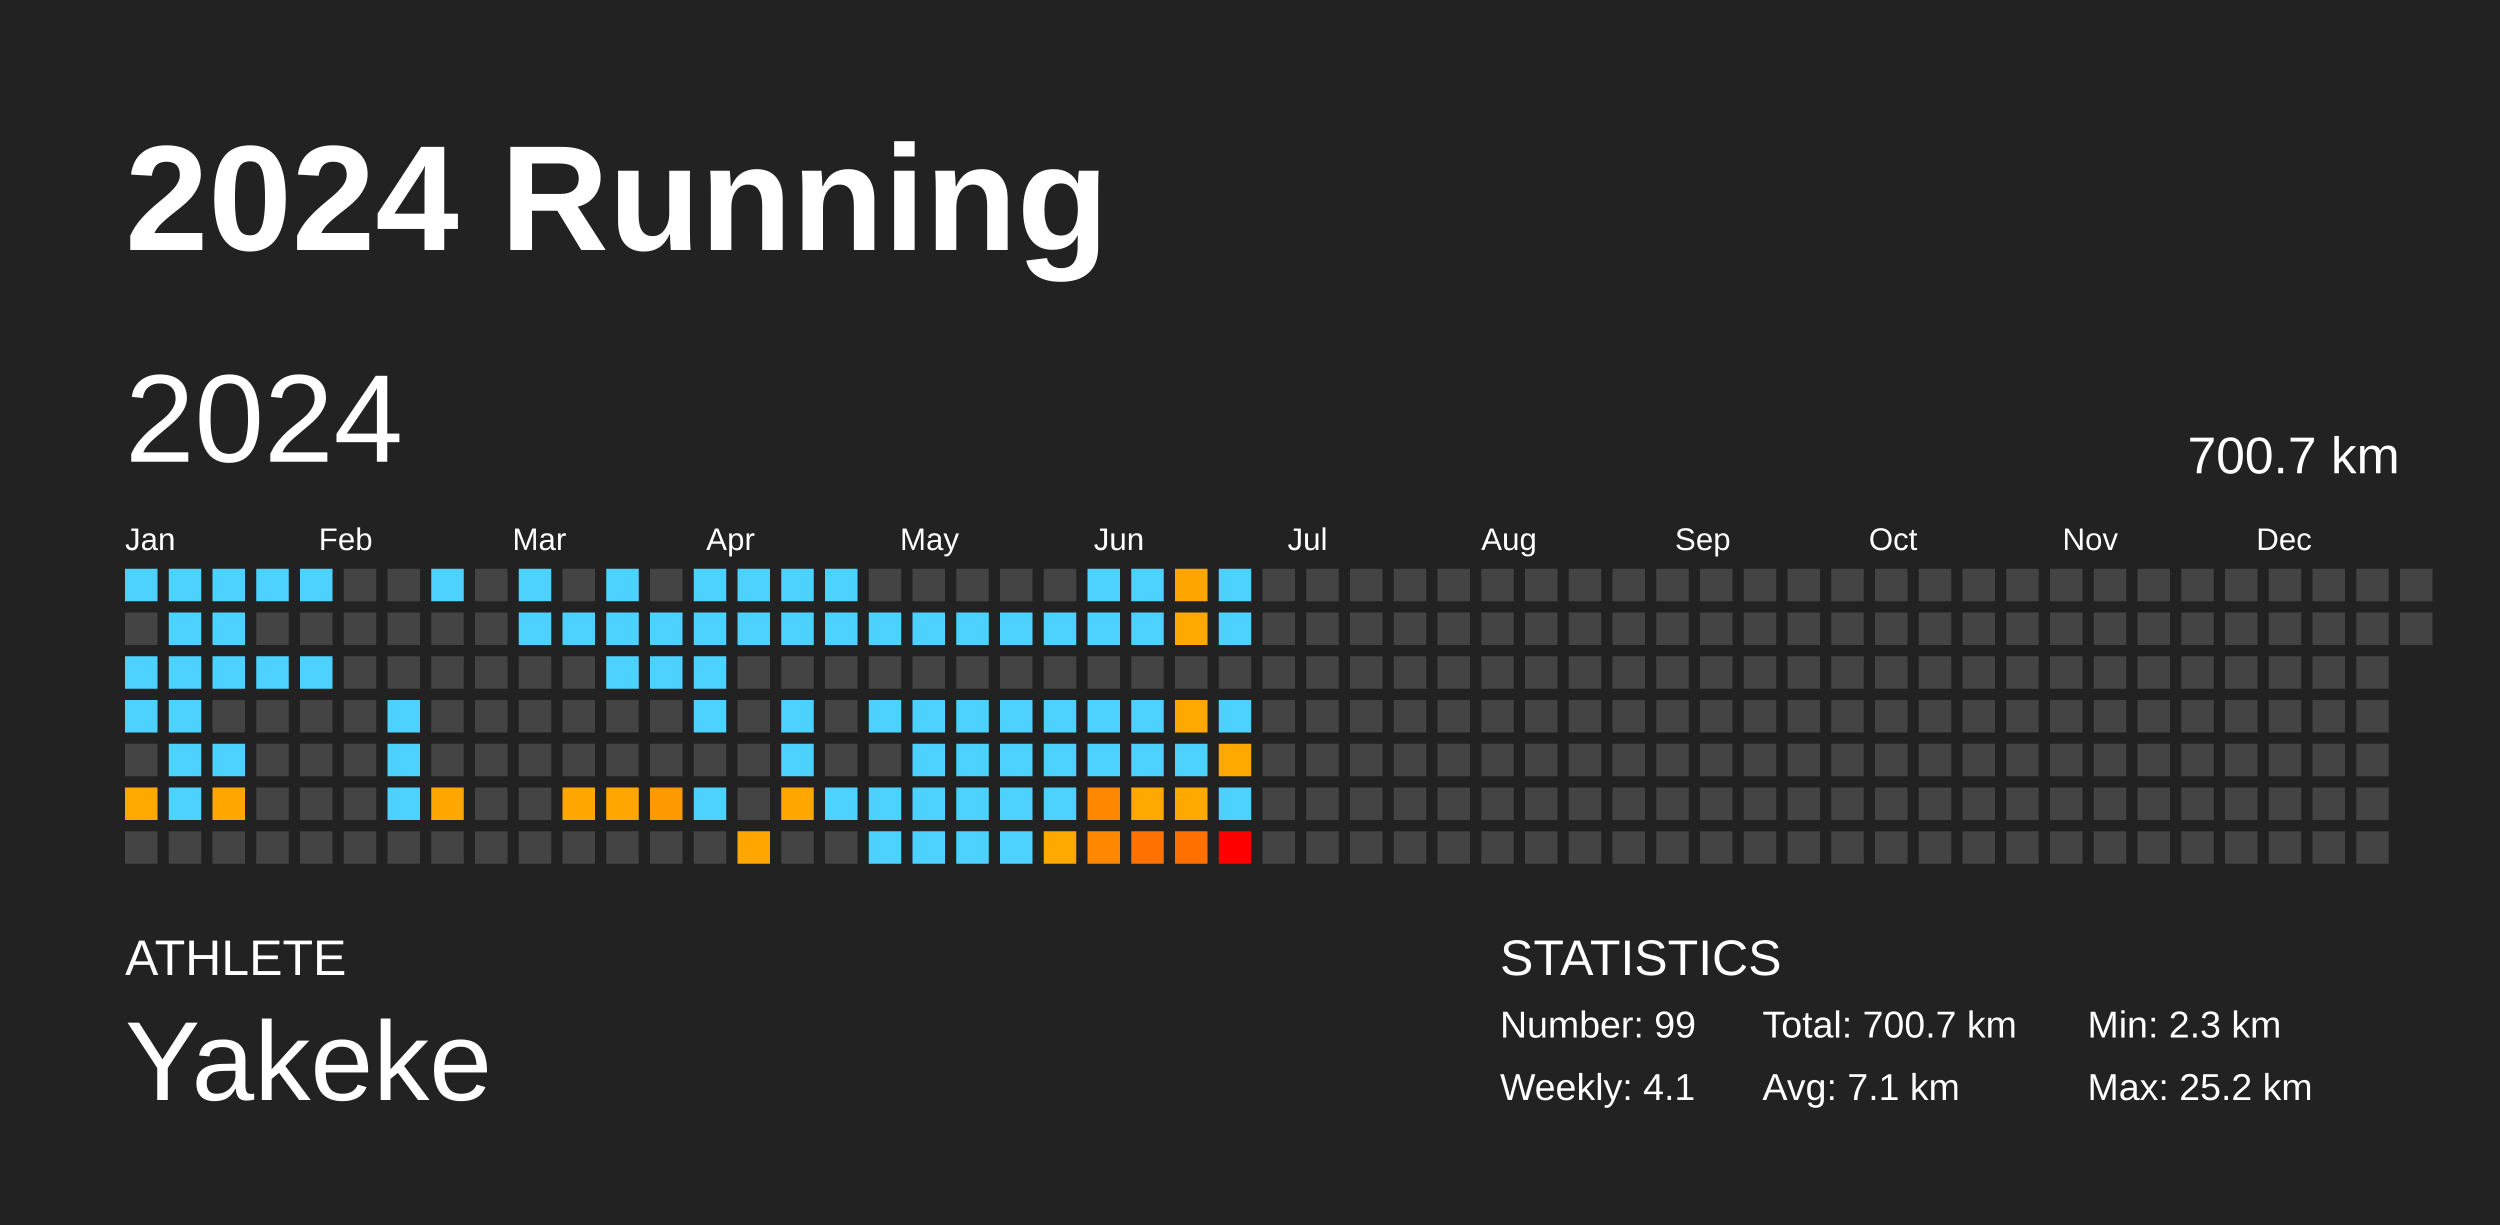
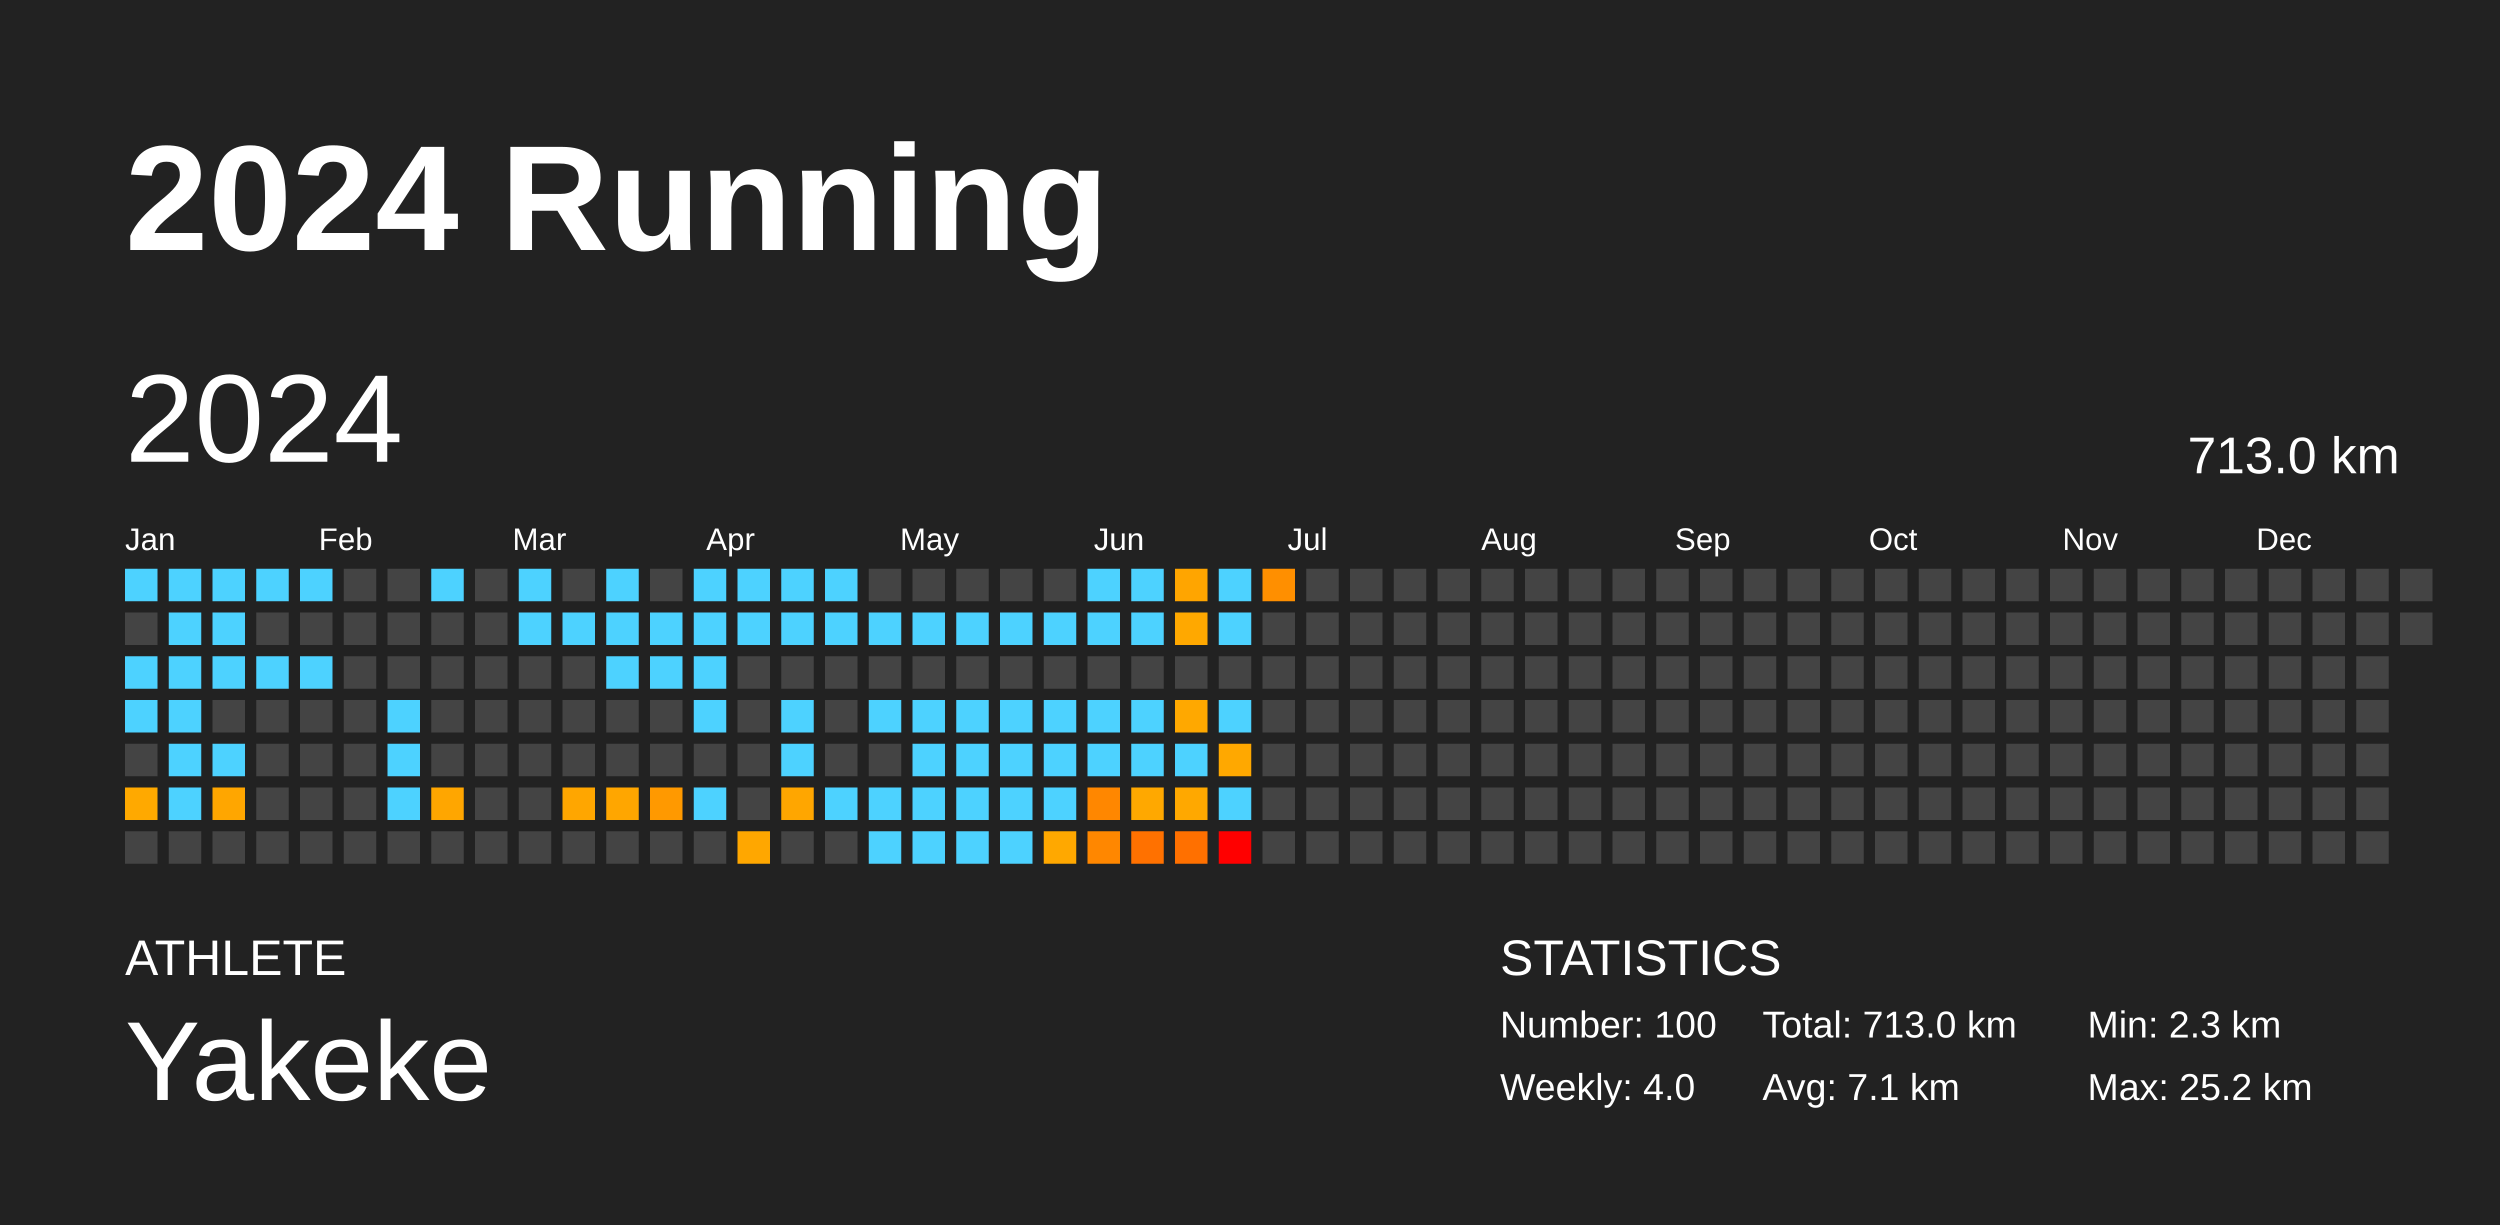
<svg xmlns="http://www.w3.org/2000/svg" baseProfile="full" height="98mm" version="1.1" viewBox="0,0,200,98" width="200mm">
  <defs />
  <rect fill="#222222" height="98" width="200" x="0" y="0" />
  <text fill="#FFFFFF" style="font-size:12px; font-family:Arial; font-weight:bold;" x="10" y="20">2024 Running</text>
  <text fill="#FFFFFF" style="font-size:4px; font-family:Arial" x="10" y="78">ATHLETE</text>
  <text fill="#FFFFFF" style="font-size:9px; font-family:Arial" x="10" y="88">Yakeke</text>
  <text fill="#FFFFFF" style="font-size:4px; font-family:Arial" x="120" y="78">STATISTICS</text>
-   <text fill="#FFFFFF" style="font-size:3px; font-family:Arial" x="120" y="83">Number: 99</text>
-   <text fill="#FFFFFF" style="font-size:3px; font-family:Arial" x="120" y="88">Weekly: 4.1</text>
-   <text fill="#FFFFFF" style="font-size:3px; font-family:Arial" x="141" y="83">Total: 700.7 km</text>
+   <text fill="#FFFFFF" style="font-size:3px; font-family:Arial" x="120" y="83">Number: 100</text>
+   <text fill="#FFFFFF" style="font-size:3px; font-family:Arial" x="120" y="88">Weekly: 4.0</text>
+   <text fill="#FFFFFF" style="font-size:3px; font-family:Arial" x="141" y="83">Total: 713.0 km</text>
  <text fill="#FFFFFF" style="font-size:3px; font-family:Arial" x="141" y="88">Avg: 7.1 km</text>
  <text fill="#FFFFFF" style="font-size:3px; font-family:Arial" x="167" y="83">Min: 2.3 km</text>
  <text fill="#FFFFFF" style="font-size:3px; font-family:Arial" x="167" y="88">Max: 25.2 km</text>
  <text dominant-baseline="hanging" fill="#FFFFFF" style="font-size:10.0px; font-family:Arial;" x="10" y="30">2024</text>
-   <text dominant-baseline="hanging" fill="#FFFFFF" style="font-size:4.125px; font-family:Arial;" x="175" y="35">700.7 km</text>
+   <text dominant-baseline="hanging" fill="#FFFFFF" style="font-size:4.125px; font-family:Arial;" x="175" y="35">713.0 km</text>
  <text fill="#FFFFFF" style="font-size:2.5px; font-family:Arial" x="10.0" y="44">Jan</text>
  <text fill="#FFFFFF" style="font-size:2.5px; font-family:Arial" x="25.5" y="44">Feb</text>
  <text fill="#FFFFFF" style="font-size:2.5px; font-family:Arial" x="41.0" y="44">Mar</text>
  <text fill="#FFFFFF" style="font-size:2.5px; font-family:Arial" x="56.5" y="44">Apr</text>
  <text fill="#FFFFFF" style="font-size:2.5px; font-family:Arial" x="72.0" y="44">May</text>
  <text fill="#FFFFFF" style="font-size:2.5px; font-family:Arial" x="87.5" y="44">Jun</text>
  <text fill="#FFFFFF" style="font-size:2.5px; font-family:Arial" x="103.0" y="44">Jul</text>
  <text fill="#FFFFFF" style="font-size:2.5px; font-family:Arial" x="118.5" y="44">Aug</text>
  <text fill="#FFFFFF" style="font-size:2.5px; font-family:Arial" x="134.0" y="44">Sep</text>
  <text fill="#FFFFFF" style="font-size:2.5px; font-family:Arial" x="149.5" y="44">Oct</text>
  <text fill="#FFFFFF" style="font-size:2.5px; font-family:Arial" x="165.0" y="44">Nov</text>
  <text fill="#FFFFFF" style="font-size:2.5px; font-family:Arial" x="180.5" y="44">Dec</text>
  <rect fill="#4dd2ff" height="2.6" width="2.6" x="10.0" y="45.5" />
  <rect fill="#444444" height="2.6" width="2.6" x="10.0" y="49.0" />
  <rect fill="#4dd2ff" height="2.6" width="2.6" x="10.0" y="52.5" />
  <rect fill="#4dd2ff" height="2.6" width="2.6" x="10.0" y="56.0" />
  <rect fill="#444444" height="2.6" width="2.6" x="10.0" y="59.5" />
  <rect fill="#ffa900" height="2.6" width="2.6" x="10.0" y="63.0" />
  <rect fill="#444444" height="2.6" width="2.6" x="10.0" y="66.5" />
  <rect fill="#4dd2ff" height="2.6" width="2.6" x="13.5" y="45.5" />
  <rect fill="#4dd2ff" height="2.6" width="2.6" x="13.5" y="49.0" />
  <rect fill="#4dd2ff" height="2.6" width="2.6" x="13.5" y="52.5" />
  <rect fill="#4dd2ff" height="2.6" width="2.6" x="13.5" y="56.0" />
  <rect fill="#4dd2ff" height="2.6" width="2.6" x="13.5" y="59.5" />
  <rect fill="#4dd2ff" height="2.6" width="2.6" x="13.5" y="63.0" />
  <rect fill="#444444" height="2.6" width="2.6" x="13.5" y="66.5" />
  <rect fill="#4dd2ff" height="2.6" width="2.6" x="17.0" y="45.5" />
  <rect fill="#4dd2ff" height="2.6" width="2.6" x="17.0" y="49.0" />
  <rect fill="#4dd2ff" height="2.6" width="2.6" x="17.0" y="52.5" />
  <rect fill="#444444" height="2.6" width="2.6" x="17.0" y="56.0" />
  <rect fill="#4dd2ff" height="2.6" width="2.6" x="17.0" y="59.5" />
  <rect fill="#ffa600" height="2.6" width="2.6" x="17.0" y="63.0" />
  <rect fill="#444444" height="2.6" width="2.6" x="17.0" y="66.5" />
  <rect fill="#4dd2ff" height="2.6" width="2.6" x="20.5" y="45.5" />
  <rect fill="#444444" height="2.6" width="2.6" x="20.5" y="49.0" />
  <rect fill="#4dd2ff" height="2.6" width="2.6" x="20.5" y="52.5" />
  <rect fill="#444444" height="2.6" width="2.6" x="20.5" y="56.0" />
  <rect fill="#444444" height="2.6" width="2.6" x="20.5" y="59.5" />
  <rect fill="#444444" height="2.6" width="2.6" x="20.5" y="63.0" />
  <rect fill="#444444" height="2.6" width="2.6" x="20.5" y="66.5" />
  <rect fill="#4dd2ff" height="2.6" width="2.6" x="24.0" y="45.5" />
  <rect fill="#444444" height="2.6" width="2.6" x="24.0" y="49.0" />
  <rect fill="#4dd2ff" height="2.6" width="2.6" x="24.0" y="52.5" />
  <rect fill="#444444" height="2.6" width="2.6" x="24.0" y="56.0" />
  <rect fill="#444444" height="2.6" width="2.6" x="24.0" y="59.5" />
  <rect fill="#444444" height="2.6" width="2.6" x="24.0" y="63.0" />
  <rect fill="#444444" height="2.6" width="2.6" x="24.0" y="66.5" />
  <rect fill="#444444" height="2.6" width="2.6" x="27.5" y="45.5" />
  <rect fill="#444444" height="2.6" width="2.6" x="27.5" y="49.0" />
  <rect fill="#444444" height="2.6" width="2.6" x="27.5" y="52.5" />
  <rect fill="#444444" height="2.6" width="2.6" x="27.5" y="56.0" />
  <rect fill="#444444" height="2.6" width="2.6" x="27.5" y="59.5" />
  <rect fill="#444444" height="2.6" width="2.6" x="27.5" y="63.0" />
  <rect fill="#444444" height="2.6" width="2.6" x="27.5" y="66.5" />
  <rect fill="#444444" height="2.6" width="2.6" x="31.0" y="45.5" />
  <rect fill="#444444" height="2.6" width="2.6" x="31.0" y="49.0" />
  <rect fill="#444444" height="2.6" width="2.6" x="31.0" y="52.5" />
  <rect fill="#4dd2ff" height="2.6" width="2.6" x="31.0" y="56.0" />
  <rect fill="#4dd2ff" height="2.6" width="2.6" x="31.0" y="59.5" />
  <rect fill="#4dd2ff" height="2.6" width="2.6" x="31.0" y="63.0" />
  <rect fill="#444444" height="2.6" width="2.6" x="31.0" y="66.5" />
  <rect fill="#4dd2ff" height="2.6" width="2.6" x="34.5" y="45.5" />
  <rect fill="#444444" height="2.6" width="2.6" x="34.5" y="49.0" />
  <rect fill="#444444" height="2.6" width="2.6" x="34.5" y="52.5" />
  <rect fill="#444444" height="2.6" width="2.6" x="34.5" y="56.0" />
  <rect fill="#444444" height="2.6" width="2.6" x="34.5" y="59.5" />
  <rect fill="#ffa600" height="2.6" width="2.6" x="34.5" y="63.0" />
  <rect fill="#444444" height="2.6" width="2.6" x="34.5" y="66.5" />
  <rect fill="#444444" height="2.6" width="2.6" x="38.0" y="45.5" />
  <rect fill="#444444" height="2.6" width="2.6" x="38.0" y="49.0" />
  <rect fill="#444444" height="2.6" width="2.6" x="38.0" y="52.5" />
  <rect fill="#444444" height="2.6" width="2.6" x="38.0" y="56.0" />
  <rect fill="#444444" height="2.6" width="2.6" x="38.0" y="59.5" />
  <rect fill="#444444" height="2.6" width="2.6" x="38.0" y="63.0" />
  <rect fill="#444444" height="2.6" width="2.6" x="38.0" y="66.5" />
  <rect fill="#4dd2ff" height="2.6" width="2.6" x="41.5" y="45.5" />
  <rect fill="#4dd2ff" height="2.6" width="2.6" x="41.5" y="49.0" />
  <rect fill="#444444" height="2.6" width="2.6" x="41.5" y="52.5" />
  <rect fill="#444444" height="2.6" width="2.6" x="41.5" y="56.0" />
  <rect fill="#444444" height="2.6" width="2.6" x="41.5" y="59.5" />
  <rect fill="#444444" height="2.6" width="2.6" x="41.5" y="63.0" />
  <rect fill="#444444" height="2.6" width="2.6" x="41.5" y="66.5" />
  <rect fill="#444444" height="2.6" width="2.6" x="45.0" y="45.5" />
  <rect fill="#4dd2ff" height="2.6" width="2.6" x="45.0" y="49.0" />
  <rect fill="#444444" height="2.6" width="2.6" x="45.0" y="52.5" />
  <rect fill="#444444" height="2.6" width="2.6" x="45.0" y="56.0" />
  <rect fill="#444444" height="2.6" width="2.6" x="45.0" y="59.5" />
  <rect fill="#ffa600" height="2.6" width="2.6" x="45.0" y="63.0" />
  <rect fill="#444444" height="2.6" width="2.6" x="45.0" y="66.5" />
  <rect fill="#4dd2ff" height="2.6" width="2.6" x="48.5" y="45.5" />
  <rect fill="#4dd2ff" height="2.6" width="2.6" x="48.5" y="49.0" />
  <rect fill="#4dd2ff" height="2.6" width="2.6" x="48.5" y="52.5" />
  <rect fill="#444444" height="2.6" width="2.6" x="48.5" y="56.0" />
  <rect fill="#444444" height="2.6" width="2.6" x="48.5" y="59.5" />
  <rect fill="#ffa600" height="2.6" width="2.6" x="48.5" y="63.0" />
  <rect fill="#444444" height="2.6" width="2.6" x="48.5" y="66.5" />
  <rect fill="#444444" height="2.6" width="2.6" x="52.0" y="45.5" />
  <rect fill="#4dd2ff" height="2.6" width="2.6" x="52.0" y="49.0" />
  <rect fill="#4dd2ff" height="2.6" width="2.6" x="52.0" y="52.5" />
  <rect fill="#444444" height="2.6" width="2.6" x="52.0" y="56.0" />
  <rect fill="#444444" height="2.6" width="2.6" x="52.0" y="59.5" />
  <rect fill="#ff9900" height="2.6" width="2.6" x="52.0" y="63.0" />
  <rect fill="#444444" height="2.6" width="2.6" x="52.0" y="66.5" />
  <rect fill="#4dd2ff" height="2.6" width="2.6" x="55.5" y="45.5" />
  <rect fill="#4dd2ff" height="2.6" width="2.6" x="55.5" y="49.0" />
  <rect fill="#4dd2ff" height="2.6" width="2.6" x="55.5" y="52.5" />
  <rect fill="#4dd2ff" height="2.6" width="2.6" x="55.5" y="56.0" />
  <rect fill="#444444" height="2.6" width="2.6" x="55.5" y="59.5" />
  <rect fill="#4dd2ff" height="2.6" width="2.6" x="55.5" y="63.0" />
  <rect fill="#444444" height="2.6" width="2.6" x="55.5" y="66.5" />
  <rect fill="#4dd2ff" height="2.6" width="2.6" x="59.0" y="45.5" />
  <rect fill="#4dd2ff" height="2.6" width="2.6" x="59.0" y="49.0" />
  <rect fill="#444444" height="2.6" width="2.6" x="59.0" y="52.5" />
  <rect fill="#444444" height="2.6" width="2.6" x="59.0" y="56.0" />
  <rect fill="#444444" height="2.6" width="2.6" x="59.0" y="59.5" />
  <rect fill="#444444" height="2.6" width="2.6" x="59.0" y="63.0" />
  <rect fill="#ffa700" height="2.6" width="2.6" x="59.0" y="66.5" />
  <rect fill="#4dd2ff" height="2.6" width="2.6" x="62.5" y="45.5" />
  <rect fill="#4dd2ff" height="2.6" width="2.6" x="62.5" y="49.0" />
  <rect fill="#444444" height="2.6" width="2.6" x="62.5" y="52.5" />
  <rect fill="#4dd2ff" height="2.6" width="2.6" x="62.5" y="56.0" />
  <rect fill="#4dd2ff" height="2.6" width="2.6" x="62.5" y="59.5" />
  <rect fill="#ffa600" height="2.6" width="2.6" x="62.5" y="63.0" />
  <rect fill="#444444" height="2.6" width="2.6" x="62.5" y="66.5" />
  <rect fill="#4dd2ff" height="2.6" width="2.6" x="66.0" y="45.5" />
  <rect fill="#4dd2ff" height="2.6" width="2.6" x="66.0" y="49.0" />
  <rect fill="#444444" height="2.6" width="2.6" x="66.0" y="52.5" />
  <rect fill="#444444" height="2.6" width="2.6" x="66.0" y="56.0" />
  <rect fill="#444444" height="2.6" width="2.6" x="66.0" y="59.5" />
  <rect fill="#4dd2ff" height="2.6" width="2.6" x="66.0" y="63.0" />
  <rect fill="#444444" height="2.6" width="2.6" x="66.0" y="66.5" />
  <rect fill="#444444" height="2.6" width="2.6" x="69.5" y="45.5" />
  <rect fill="#4dd2ff" height="2.6" width="2.6" x="69.5" y="49.0" />
  <rect fill="#444444" height="2.6" width="2.6" x="69.5" y="52.5" />
  <rect fill="#4dd2ff" height="2.6" width="2.6" x="69.5" y="56.0" />
  <rect fill="#444444" height="2.6" width="2.6" x="69.5" y="59.5" />
  <rect fill="#4dd2ff" height="2.6" width="2.6" x="69.5" y="63.0" />
  <rect fill="#4dd2ff" height="2.6" width="2.6" x="69.5" y="66.5" />
  <rect fill="#444444" height="2.6" width="2.6" x="73.0" y="45.5" />
  <rect fill="#4dd2ff" height="2.6" width="2.6" x="73.0" y="49.0" />
  <rect fill="#444444" height="2.6" width="2.6" x="73.0" y="52.5" />
  <rect fill="#4dd2ff" height="2.6" width="2.6" x="73.0" y="56.0" />
  <rect fill="#4dd2ff" height="2.6" width="2.6" x="73.0" y="59.5" />
  <rect fill="#4dd2ff" height="2.6" width="2.6" x="73.0" y="63.0" />
  <rect fill="#4dd2ff" height="2.6" width="2.6" x="73.0" y="66.5" />
  <rect fill="#444444" height="2.6" width="2.6" x="76.5" y="45.5" />
  <rect fill="#4dd2ff" height="2.6" width="2.6" x="76.5" y="49.0" />
  <rect fill="#444444" height="2.6" width="2.6" x="76.5" y="52.5" />
  <rect fill="#4dd2ff" height="2.6" width="2.6" x="76.5" y="56.0" />
  <rect fill="#4dd2ff" height="2.6" width="2.6" x="76.5" y="59.5" />
  <rect fill="#4dd2ff" height="2.6" width="2.6" x="76.5" y="63.0" />
  <rect fill="#4dd2ff" height="2.6" width="2.6" x="76.5" y="66.5" />
  <rect fill="#444444" height="2.6" width="2.6" x="80.0" y="45.5" />
  <rect fill="#4dd2ff" height="2.6" width="2.6" x="80.0" y="49.0" />
  <rect fill="#444444" height="2.6" width="2.6" x="80.0" y="52.5" />
  <rect fill="#4dd2ff" height="2.6" width="2.6" x="80.0" y="56.0" />
  <rect fill="#4dd2ff" height="2.6" width="2.6" x="80.0" y="59.5" />
  <rect fill="#4dd2ff" height="2.6" width="2.6" x="80.0" y="63.0" />
  <rect fill="#4dd2ff" height="2.6" width="2.6" x="80.0" y="66.5" />
  <rect fill="#444444" height="2.6" width="2.6" x="83.5" y="45.5" />
  <rect fill="#4dd2ff" height="2.6" width="2.6" x="83.5" y="49.0" />
  <rect fill="#444444" height="2.6" width="2.6" x="83.5" y="52.5" />
  <rect fill="#4dd2ff" height="2.6" width="2.6" x="83.5" y="56.0" />
  <rect fill="#4dd2ff" height="2.6" width="2.6" x="83.5" y="59.5" />
  <rect fill="#4dd2ff" height="2.6" width="2.6" x="83.5" y="63.0" />
  <rect fill="#ffa800" height="2.6" width="2.6" x="83.5" y="66.5" />
  <rect fill="#4dd2ff" height="2.6" width="2.6" x="87.0" y="45.5" />
  <rect fill="#4dd2ff" height="2.6" width="2.6" x="87.0" y="49.0" />
  <rect fill="#444444" height="2.6" width="2.6" x="87.0" y="52.5" />
  <rect fill="#4dd2ff" height="2.6" width="2.6" x="87.0" y="56.0" />
  <rect fill="#4dd2ff" height="2.6" width="2.6" x="87.0" y="59.5" />
  <rect fill="#ff8700" height="2.6" width="2.6" x="87.0" y="63.0" />
  <rect fill="#ff8700" height="2.6" width="2.6" x="87.0" y="66.5" />
  <rect fill="#4dd2ff" height="2.6" width="2.6" x="90.5" y="45.5" />
  <rect fill="#4dd2ff" height="2.6" width="2.6" x="90.5" y="49.0" />
  <rect fill="#444444" height="2.6" width="2.6" x="90.5" y="52.5" />
  <rect fill="#4dd2ff" height="2.6" width="2.6" x="90.5" y="56.0" />
  <rect fill="#4dd2ff" height="2.6" width="2.6" x="90.5" y="59.5" />
  <rect fill="#ffa800" height="2.6" width="2.6" x="90.5" y="63.0" />
  <rect fill="#ff7100" height="2.6" width="2.6" x="90.5" y="66.5" />
  <rect fill="#ffa500" height="2.6" width="2.6" x="94.0" y="45.5" />
  <rect fill="#ffa800" height="2.6" width="2.6" x="94.0" y="49.0" />
  <rect fill="#444444" height="2.6" width="2.6" x="94.0" y="52.5" />
  <rect fill="#ffa800" height="2.6" width="2.6" x="94.0" y="56.0" />
  <rect fill="#4dd2ff" height="2.6" width="2.6" x="94.0" y="59.5" />
  <rect fill="#ffa800" height="2.6" width="2.6" x="94.0" y="63.0" />
  <rect fill="#ff7000" height="2.6" width="2.6" x="94.0" y="66.5" />
  <rect fill="#4dd2ff" height="2.6" width="2.6" x="97.5" y="45.5" />
  <rect fill="#4dd2ff" height="2.6" width="2.6" x="97.5" y="49.0" />
  <rect fill="#444444" height="2.6" width="2.6" x="97.5" y="52.5" />
  <rect fill="#4dd2ff" height="2.6" width="2.6" x="97.5" y="56.0" />
  <rect fill="#ffa800" height="2.6" width="2.6" x="97.5" y="59.5" />
  <rect fill="#4dd2ff" height="2.6" width="2.6" x="97.5" y="63.0" />
  <rect fill="red" height="2.6" width="2.6" x="97.5" y="66.5" />
-   <rect fill="#444444" height="2.6" width="2.6" x="101.0" y="45.5" />
+   <rect fill="#ff8f00" height="2.6" width="2.6" x="101.0" y="45.5" />
  <rect fill="#444444" height="2.6" width="2.6" x="101.0" y="49.0" />
  <rect fill="#444444" height="2.6" width="2.6" x="101.0" y="52.5" />
  <rect fill="#444444" height="2.6" width="2.6" x="101.0" y="56.0" />
  <rect fill="#444444" height="2.6" width="2.6" x="101.0" y="59.5" />
  <rect fill="#444444" height="2.6" width="2.6" x="101.0" y="63.0" />
  <rect fill="#444444" height="2.6" width="2.6" x="101.0" y="66.5" />
  <rect fill="#444444" height="2.6" width="2.6" x="104.5" y="45.5" />
  <rect fill="#444444" height="2.6" width="2.6" x="104.5" y="49.0" />
  <rect fill="#444444" height="2.6" width="2.6" x="104.5" y="52.5" />
  <rect fill="#444444" height="2.6" width="2.6" x="104.5" y="56.0" />
  <rect fill="#444444" height="2.6" width="2.6" x="104.5" y="59.5" />
  <rect fill="#444444" height="2.6" width="2.6" x="104.5" y="63.0" />
  <rect fill="#444444" height="2.6" width="2.6" x="104.5" y="66.5" />
  <rect fill="#444444" height="2.6" width="2.6" x="108.0" y="45.5" />
  <rect fill="#444444" height="2.6" width="2.6" x="108.0" y="49.0" />
  <rect fill="#444444" height="2.6" width="2.6" x="108.0" y="52.5" />
  <rect fill="#444444" height="2.6" width="2.6" x="108.0" y="56.0" />
  <rect fill="#444444" height="2.6" width="2.6" x="108.0" y="59.5" />
  <rect fill="#444444" height="2.6" width="2.6" x="108.0" y="63.0" />
  <rect fill="#444444" height="2.6" width="2.6" x="108.0" y="66.5" />
  <rect fill="#444444" height="2.6" width="2.6" x="111.5" y="45.5" />
  <rect fill="#444444" height="2.6" width="2.6" x="111.5" y="49.0" />
  <rect fill="#444444" height="2.6" width="2.6" x="111.5" y="52.5" />
  <rect fill="#444444" height="2.6" width="2.6" x="111.5" y="56.0" />
  <rect fill="#444444" height="2.6" width="2.6" x="111.5" y="59.5" />
  <rect fill="#444444" height="2.6" width="2.6" x="111.5" y="63.0" />
  <rect fill="#444444" height="2.6" width="2.6" x="111.5" y="66.5" />
  <rect fill="#444444" height="2.6" width="2.6" x="115.0" y="45.5" />
  <rect fill="#444444" height="2.6" width="2.6" x="115.0" y="49.0" />
  <rect fill="#444444" height="2.6" width="2.6" x="115.0" y="52.5" />
  <rect fill="#444444" height="2.6" width="2.6" x="115.0" y="56.0" />
  <rect fill="#444444" height="2.6" width="2.6" x="115.0" y="59.5" />
  <rect fill="#444444" height="2.6" width="2.6" x="115.0" y="63.0" />
  <rect fill="#444444" height="2.6" width="2.6" x="115.0" y="66.5" />
  <rect fill="#444444" height="2.6" width="2.6" x="118.5" y="45.5" />
  <rect fill="#444444" height="2.6" width="2.6" x="118.5" y="49.0" />
  <rect fill="#444444" height="2.6" width="2.6" x="118.5" y="52.5" />
  <rect fill="#444444" height="2.6" width="2.6" x="118.5" y="56.0" />
  <rect fill="#444444" height="2.6" width="2.6" x="118.5" y="59.5" />
  <rect fill="#444444" height="2.6" width="2.6" x="118.5" y="63.0" />
  <rect fill="#444444" height="2.6" width="2.6" x="118.5" y="66.5" />
  <rect fill="#444444" height="2.6" width="2.6" x="122.0" y="45.5" />
  <rect fill="#444444" height="2.6" width="2.6" x="122.0" y="49.0" />
  <rect fill="#444444" height="2.6" width="2.6" x="122.0" y="52.5" />
  <rect fill="#444444" height="2.6" width="2.6" x="122.0" y="56.0" />
  <rect fill="#444444" height="2.6" width="2.6" x="122.0" y="59.5" />
  <rect fill="#444444" height="2.6" width="2.6" x="122.0" y="63.0" />
  <rect fill="#444444" height="2.6" width="2.6" x="122.0" y="66.5" />
  <rect fill="#444444" height="2.6" width="2.6" x="125.5" y="45.5" />
  <rect fill="#444444" height="2.6" width="2.6" x="125.5" y="49.0" />
  <rect fill="#444444" height="2.6" width="2.6" x="125.5" y="52.5" />
  <rect fill="#444444" height="2.6" width="2.6" x="125.5" y="56.0" />
  <rect fill="#444444" height="2.6" width="2.6" x="125.5" y="59.5" />
  <rect fill="#444444" height="2.6" width="2.6" x="125.5" y="63.0" />
  <rect fill="#444444" height="2.6" width="2.6" x="125.5" y="66.5" />
  <rect fill="#444444" height="2.6" width="2.6" x="129.0" y="45.5" />
  <rect fill="#444444" height="2.6" width="2.6" x="129.0" y="49.0" />
  <rect fill="#444444" height="2.6" width="2.6" x="129.0" y="52.5" />
  <rect fill="#444444" height="2.6" width="2.6" x="129.0" y="56.0" />
  <rect fill="#444444" height="2.6" width="2.6" x="129.0" y="59.5" />
  <rect fill="#444444" height="2.6" width="2.6" x="129.0" y="63.0" />
  <rect fill="#444444" height="2.6" width="2.6" x="129.0" y="66.5" />
  <rect fill="#444444" height="2.6" width="2.6" x="132.5" y="45.5" />
  <rect fill="#444444" height="2.6" width="2.6" x="132.5" y="49.0" />
  <rect fill="#444444" height="2.6" width="2.6" x="132.5" y="52.5" />
  <rect fill="#444444" height="2.6" width="2.6" x="132.5" y="56.0" />
  <rect fill="#444444" height="2.6" width="2.6" x="132.5" y="59.5" />
  <rect fill="#444444" height="2.6" width="2.6" x="132.5" y="63.0" />
  <rect fill="#444444" height="2.6" width="2.6" x="132.5" y="66.5" />
  <rect fill="#444444" height="2.6" width="2.6" x="136.0" y="45.5" />
  <rect fill="#444444" height="2.6" width="2.6" x="136.0" y="49.0" />
  <rect fill="#444444" height="2.6" width="2.6" x="136.0" y="52.5" />
  <rect fill="#444444" height="2.6" width="2.6" x="136.0" y="56.0" />
  <rect fill="#444444" height="2.6" width="2.6" x="136.0" y="59.5" />
  <rect fill="#444444" height="2.6" width="2.6" x="136.0" y="63.0" />
  <rect fill="#444444" height="2.6" width="2.6" x="136.0" y="66.5" />
  <rect fill="#444444" height="2.6" width="2.6" x="139.5" y="45.5" />
  <rect fill="#444444" height="2.6" width="2.6" x="139.5" y="49.0" />
  <rect fill="#444444" height="2.6" width="2.6" x="139.5" y="52.5" />
  <rect fill="#444444" height="2.6" width="2.6" x="139.5" y="56.0" />
  <rect fill="#444444" height="2.6" width="2.6" x="139.5" y="59.5" />
  <rect fill="#444444" height="2.6" width="2.6" x="139.5" y="63.0" />
  <rect fill="#444444" height="2.6" width="2.6" x="139.5" y="66.5" />
  <rect fill="#444444" height="2.6" width="2.6" x="143.0" y="45.5" />
  <rect fill="#444444" height="2.6" width="2.6" x="143.0" y="49.0" />
  <rect fill="#444444" height="2.6" width="2.6" x="143.0" y="52.5" />
  <rect fill="#444444" height="2.6" width="2.6" x="143.0" y="56.0" />
  <rect fill="#444444" height="2.6" width="2.6" x="143.0" y="59.5" />
  <rect fill="#444444" height="2.6" width="2.6" x="143.0" y="63.0" />
  <rect fill="#444444" height="2.6" width="2.6" x="143.0" y="66.5" />
  <rect fill="#444444" height="2.6" width="2.6" x="146.5" y="45.5" />
  <rect fill="#444444" height="2.6" width="2.6" x="146.5" y="49.0" />
  <rect fill="#444444" height="2.6" width="2.6" x="146.5" y="52.5" />
  <rect fill="#444444" height="2.6" width="2.6" x="146.5" y="56.0" />
  <rect fill="#444444" height="2.6" width="2.6" x="146.5" y="59.5" />
  <rect fill="#444444" height="2.6" width="2.6" x="146.5" y="63.0" />
  <rect fill="#444444" height="2.6" width="2.6" x="146.5" y="66.5" />
  <rect fill="#444444" height="2.6" width="2.6" x="150.0" y="45.5" />
  <rect fill="#444444" height="2.6" width="2.6" x="150.0" y="49.0" />
  <rect fill="#444444" height="2.6" width="2.6" x="150.0" y="52.5" />
  <rect fill="#444444" height="2.6" width="2.6" x="150.0" y="56.0" />
  <rect fill="#444444" height="2.6" width="2.6" x="150.0" y="59.5" />
  <rect fill="#444444" height="2.6" width="2.6" x="150.0" y="63.0" />
  <rect fill="#444444" height="2.6" width="2.6" x="150.0" y="66.5" />
  <rect fill="#444444" height="2.6" width="2.6" x="153.5" y="45.5" />
  <rect fill="#444444" height="2.6" width="2.6" x="153.5" y="49.0" />
  <rect fill="#444444" height="2.6" width="2.6" x="153.5" y="52.5" />
  <rect fill="#444444" height="2.6" width="2.6" x="153.5" y="56.0" />
  <rect fill="#444444" height="2.6" width="2.6" x="153.5" y="59.5" />
  <rect fill="#444444" height="2.6" width="2.6" x="153.5" y="63.0" />
  <rect fill="#444444" height="2.6" width="2.6" x="153.5" y="66.5" />
  <rect fill="#444444" height="2.6" width="2.6" x="157.0" y="45.5" />
  <rect fill="#444444" height="2.6" width="2.6" x="157.0" y="49.0" />
  <rect fill="#444444" height="2.6" width="2.6" x="157.0" y="52.5" />
  <rect fill="#444444" height="2.6" width="2.6" x="157.0" y="56.0" />
  <rect fill="#444444" height="2.6" width="2.6" x="157.0" y="59.5" />
  <rect fill="#444444" height="2.6" width="2.6" x="157.0" y="63.0" />
  <rect fill="#444444" height="2.6" width="2.6" x="157.0" y="66.5" />
  <rect fill="#444444" height="2.6" width="2.6" x="160.5" y="45.5" />
  <rect fill="#444444" height="2.6" width="2.6" x="160.5" y="49.0" />
  <rect fill="#444444" height="2.6" width="2.6" x="160.5" y="52.5" />
  <rect fill="#444444" height="2.6" width="2.6" x="160.5" y="56.0" />
  <rect fill="#444444" height="2.6" width="2.6" x="160.5" y="59.5" />
  <rect fill="#444444" height="2.6" width="2.6" x="160.5" y="63.0" />
  <rect fill="#444444" height="2.6" width="2.6" x="160.5" y="66.5" />
  <rect fill="#444444" height="2.6" width="2.6" x="164.0" y="45.5" />
  <rect fill="#444444" height="2.6" width="2.6" x="164.0" y="49.0" />
  <rect fill="#444444" height="2.6" width="2.6" x="164.0" y="52.5" />
  <rect fill="#444444" height="2.6" width="2.6" x="164.0" y="56.0" />
  <rect fill="#444444" height="2.6" width="2.6" x="164.0" y="59.5" />
  <rect fill="#444444" height="2.6" width="2.6" x="164.0" y="63.0" />
  <rect fill="#444444" height="2.6" width="2.6" x="164.0" y="66.5" />
  <rect fill="#444444" height="2.6" width="2.6" x="167.5" y="45.5" />
  <rect fill="#444444" height="2.6" width="2.6" x="167.5" y="49.0" />
  <rect fill="#444444" height="2.6" width="2.6" x="167.5" y="52.5" />
  <rect fill="#444444" height="2.6" width="2.6" x="167.5" y="56.0" />
  <rect fill="#444444" height="2.6" width="2.6" x="167.5" y="59.5" />
  <rect fill="#444444" height="2.6" width="2.6" x="167.5" y="63.0" />
  <rect fill="#444444" height="2.6" width="2.6" x="167.5" y="66.5" />
  <rect fill="#444444" height="2.6" width="2.6" x="171.0" y="45.5" />
  <rect fill="#444444" height="2.6" width="2.6" x="171.0" y="49.0" />
  <rect fill="#444444" height="2.6" width="2.6" x="171.0" y="52.5" />
  <rect fill="#444444" height="2.6" width="2.6" x="171.0" y="56.0" />
  <rect fill="#444444" height="2.6" width="2.6" x="171.0" y="59.5" />
  <rect fill="#444444" height="2.6" width="2.6" x="171.0" y="63.0" />
  <rect fill="#444444" height="2.6" width="2.6" x="171.0" y="66.5" />
  <rect fill="#444444" height="2.6" width="2.6" x="174.5" y="45.5" />
  <rect fill="#444444" height="2.6" width="2.6" x="174.5" y="49.0" />
  <rect fill="#444444" height="2.6" width="2.6" x="174.5" y="52.5" />
  <rect fill="#444444" height="2.6" width="2.6" x="174.5" y="56.0" />
  <rect fill="#444444" height="2.6" width="2.6" x="174.5" y="59.5" />
  <rect fill="#444444" height="2.6" width="2.6" x="174.5" y="63.0" />
  <rect fill="#444444" height="2.6" width="2.6" x="174.5" y="66.5" />
  <rect fill="#444444" height="2.6" width="2.6" x="178.0" y="45.5" />
  <rect fill="#444444" height="2.6" width="2.6" x="178.0" y="49.0" />
  <rect fill="#444444" height="2.6" width="2.6" x="178.0" y="52.5" />
  <rect fill="#444444" height="2.6" width="2.6" x="178.0" y="56.0" />
  <rect fill="#444444" height="2.6" width="2.6" x="178.0" y="59.5" />
  <rect fill="#444444" height="2.6" width="2.6" x="178.0" y="63.0" />
  <rect fill="#444444" height="2.6" width="2.6" x="178.0" y="66.5" />
  <rect fill="#444444" height="2.6" width="2.6" x="181.5" y="45.5" />
  <rect fill="#444444" height="2.6" width="2.6" x="181.5" y="49.0" />
  <rect fill="#444444" height="2.6" width="2.6" x="181.5" y="52.5" />
  <rect fill="#444444" height="2.6" width="2.6" x="181.5" y="56.0" />
  <rect fill="#444444" height="2.6" width="2.6" x="181.5" y="59.5" />
  <rect fill="#444444" height="2.6" width="2.6" x="181.5" y="63.0" />
  <rect fill="#444444" height="2.6" width="2.6" x="181.5" y="66.5" />
  <rect fill="#444444" height="2.6" width="2.6" x="185.0" y="45.5" />
  <rect fill="#444444" height="2.6" width="2.6" x="185.0" y="49.0" />
  <rect fill="#444444" height="2.6" width="2.6" x="185.0" y="52.5" />
  <rect fill="#444444" height="2.6" width="2.6" x="185.0" y="56.0" />
  <rect fill="#444444" height="2.6" width="2.6" x="185.0" y="59.5" />
  <rect fill="#444444" height="2.6" width="2.6" x="185.0" y="63.0" />
  <rect fill="#444444" height="2.6" width="2.6" x="185.0" y="66.5" />
  <rect fill="#444444" height="2.6" width="2.6" x="188.5" y="45.5" />
  <rect fill="#444444" height="2.6" width="2.6" x="188.5" y="49.0" />
  <rect fill="#444444" height="2.6" width="2.6" x="188.5" y="52.5" />
  <rect fill="#444444" height="2.6" width="2.6" x="188.5" y="56.0" />
  <rect fill="#444444" height="2.6" width="2.6" x="188.5" y="59.5" />
  <rect fill="#444444" height="2.6" width="2.6" x="188.5" y="63.0" />
  <rect fill="#444444" height="2.6" width="2.6" x="188.5" y="66.5" />
  <rect fill="#444444" height="2.6" width="2.6" x="192.0" y="45.5" />
  <rect fill="#444444" height="2.6" width="2.6" x="192.0" y="49.0" />
</svg>
